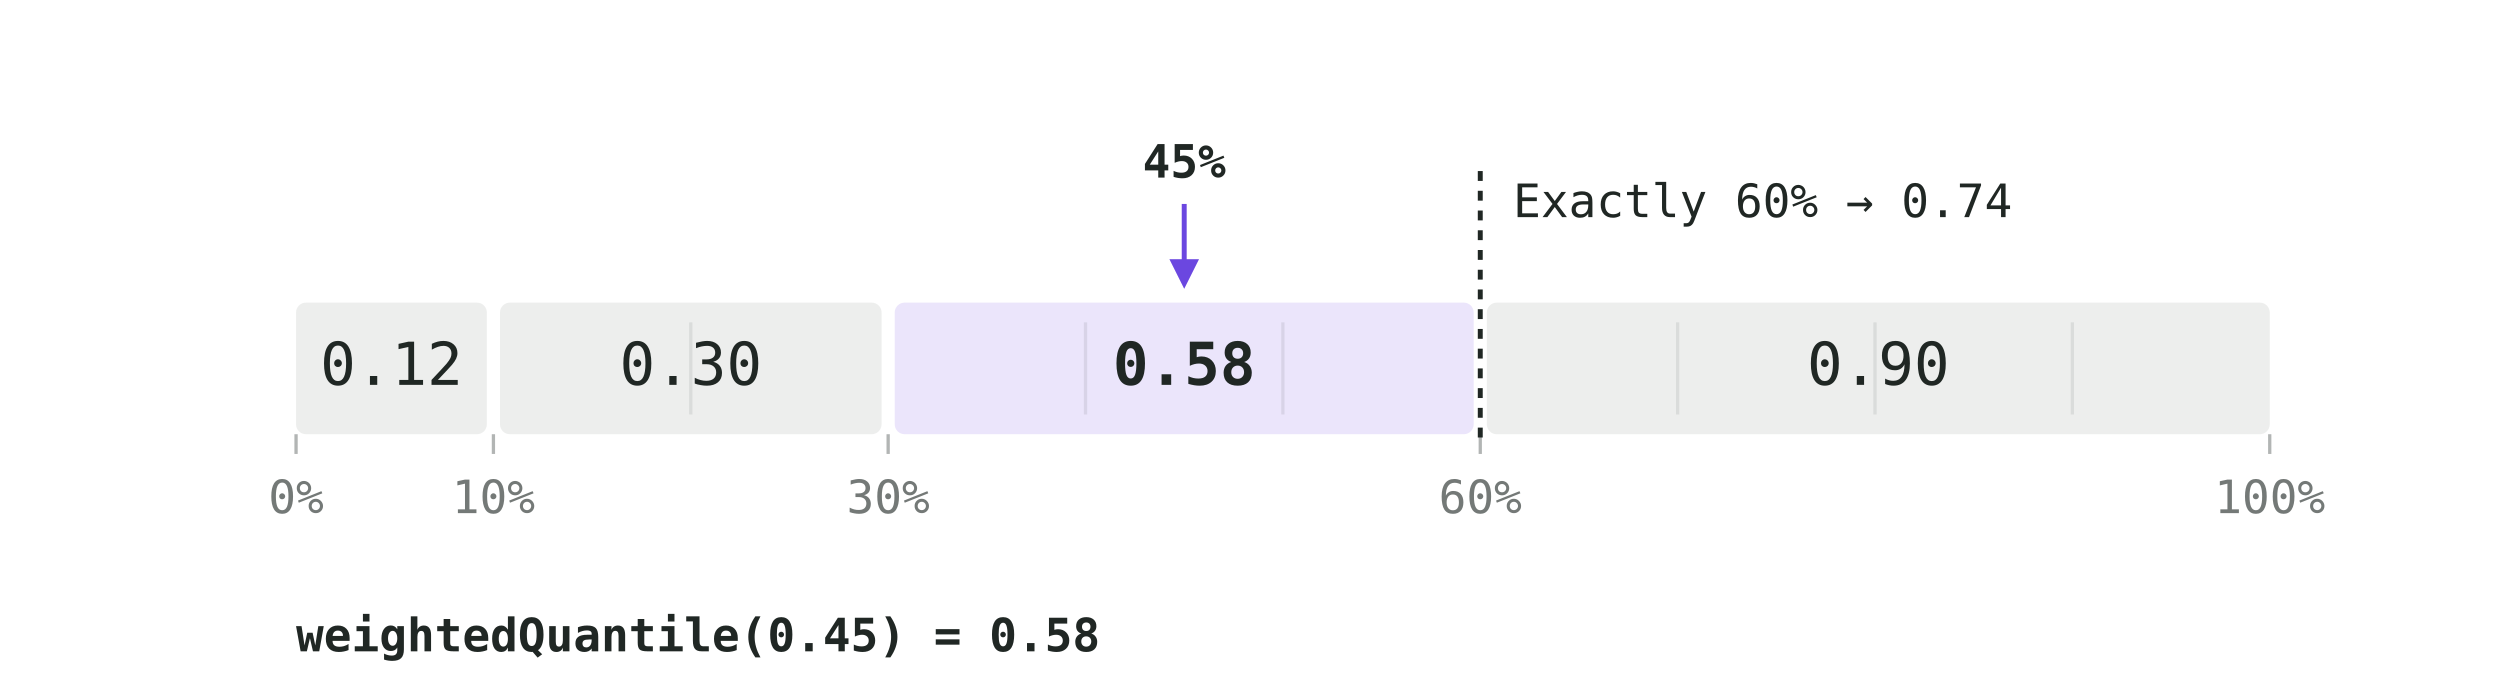
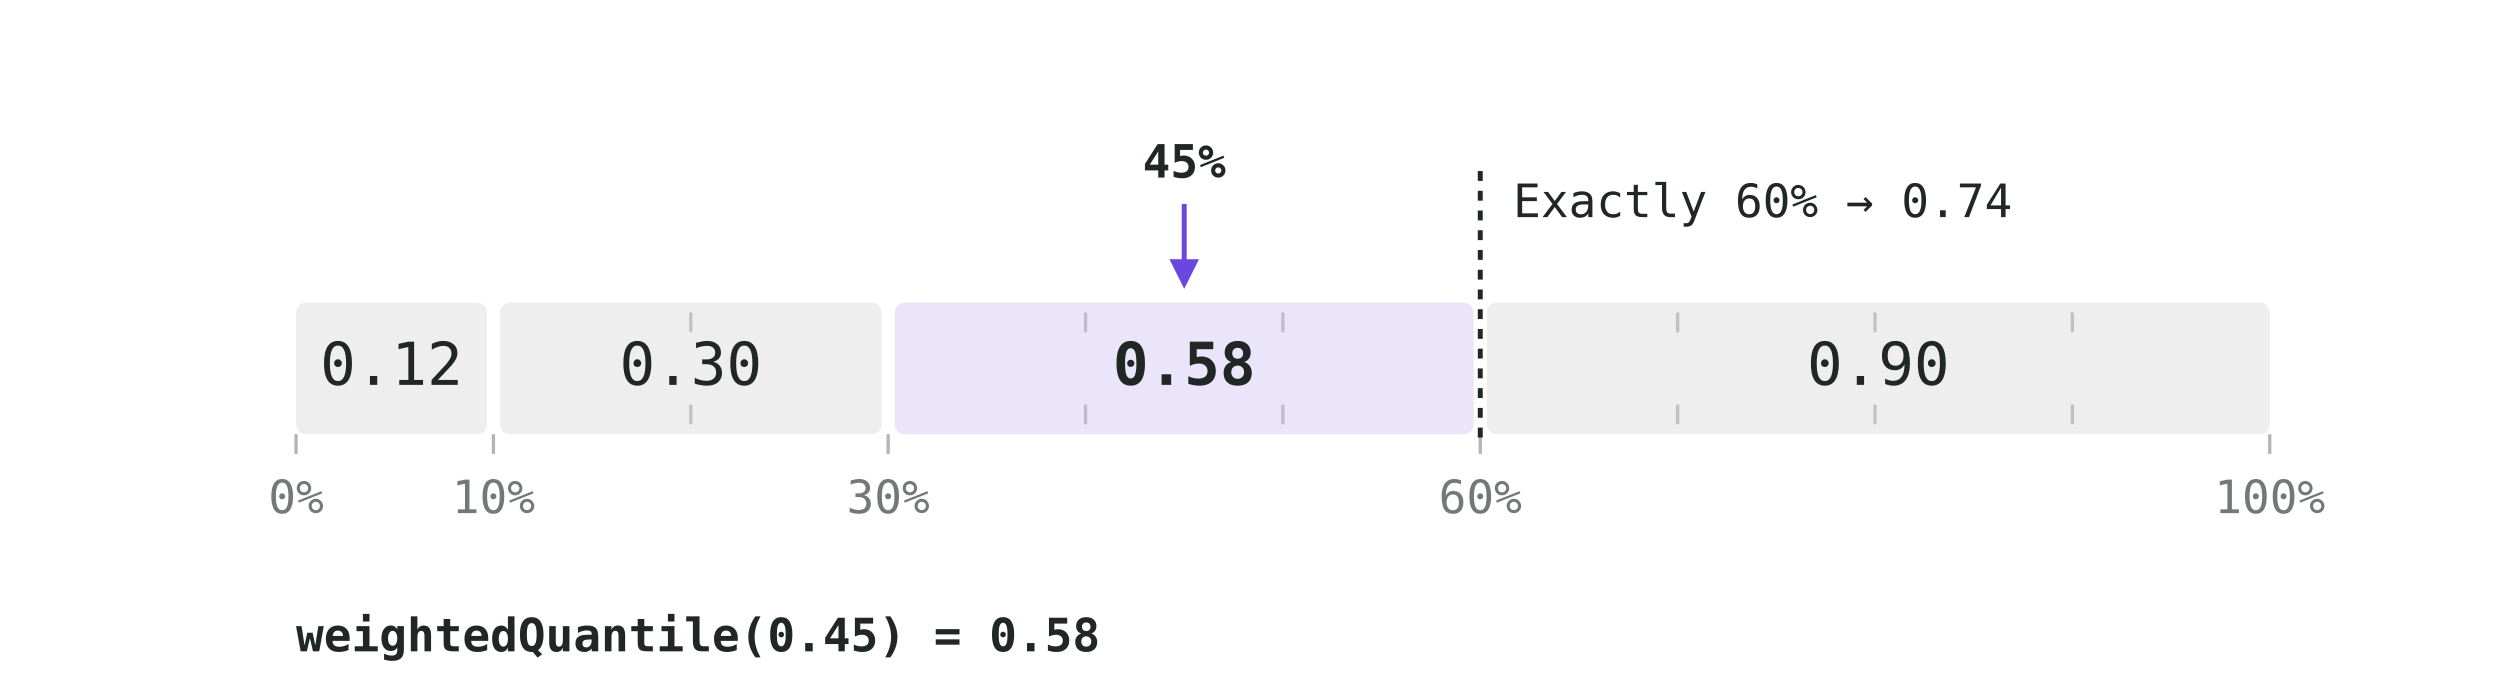
<svg xmlns="http://www.w3.org/2000/svg" viewBox="0 0 760 210" role="img" aria-labelledby="title desc">
  <style>
text{font-family:"Avenir Next","Segoe UI",Arial,sans-serif;font-size:15px;fill:#202724}
.num{font-family:"SFMono-Regular","SF Mono",Menlo,Consolas,monospace;font-size:14px}
.small{font-size:12.5px}.big{font-size:18px}.strong{font-weight:600}
.muted{fill-opacity:.62}.faint{opacity:.4}.half{opacity:.5}
.grid{fill:none;stroke:#202724;stroke-opacity:.09}
.guide{fill:none;stroke:#202724;stroke-opacity:.22}
.axis{fill:none;stroke:#202724;stroke-opacity:.34}
.ink{fill:#202724}.ink-line{fill:none;stroke:#202724}.ink-wash{fill:#202724;fill-opacity:.08}
.ring{stroke:#f2f4f2;stroke-width:2;paint-order:stroke}.gap{stroke:#f2f4f2;stroke-width:2}
.violet{fill:#6b47e0}.violet-line{fill:none;stroke:#6b47e0}.violet-wash{fill:#6b47e0;fill-opacity:.14}
.rose{fill:#c93f78}.rose-line{fill:none;stroke:#c93f78}.rose-wash{fill:#c93f78;fill-opacity:.14}
.amber{fill:#a8740c}.amber-line{fill:none;stroke:#a8740c}.amber-wash{fill:#a8740c;fill-opacity:.16}
.h0{stop-color:#3557e6}.h1{stop-color:#6b47e0}.h2{stop-color:#d9467f}
.land0{stop-color:#6b47e0;stop-opacity:.12}.land1{stop-color:#6b47e0;stop-opacity:.01}
.halo{opacity:0}
.m{font-size:1.12em}.mr,.mi,.mb{font-family:"KaTeX_Main","Latin Modern Roman","STIX Two Text","Cambria","Times New Roman",serif;font-style:normal;font-weight:400}.mb{font-weight:700}.mi{font-family:"KaTeX_Math","Latin Modern Math","STIX Two Text","Cambria Math","Times New Roman",serif;font-style:italic}
@media (prefers-color-scheme:dark){
text{fill:#f2f3ed}.muted{fill-opacity:.58}
.grid{stroke:#f2f3ed;stroke-opacity:.08}.guide{stroke:#f2f3ed;stroke-opacity:.2}.axis{stroke:#f2f3ed;stroke-opacity:.3}
.ink{fill:#f2f3ed}.ink-line{stroke:#f2f3ed}.ink-wash{fill:#f2f3ed;fill-opacity:.1}
.ring{stroke:#0b1016}.gap{stroke:#0b1016}
.violet{fill:#8f6bff}.violet-line{stroke:#8f6bff}.violet-wash{fill:#8f6bff;fill-opacity:.22}
.rose{fill:#e06296}.rose-line{stroke:#e06296}.rose-wash{fill:#e06296;fill-opacity:.2}
.amber{fill:#b98b24}.amber-line{stroke:#b98b24}.amber-wash{fill:#b98b24;fill-opacity:.22}
.h0{stop-color:#4a72ff}.h1{stop-color:#8f6bff}.h2{stop-color:#ff92bd}
.land0{stop-color:#6f8cff;stop-opacity:.16}.land1{stop-color:#6f8cff;stop-opacity:.02}
.halo{opacity:.55}
}
</style>
  <defs>
    <filter id="glow" x="-1" y="-1" width="3" height="3">
      <feGaussianBlur stdDeviation="3" />
    </filter>
    <marker id="tip-ink" viewBox="0 0 10 10" refX="8" refY="5" markerWidth="6" markerHeight="6" orient="auto-start-reverse">
      <path class="ink" d="M0 0L10 5L0 10Z" />
    </marker>
    <marker id="tip-violet" viewBox="0 0 10 10" refX="8" refY="5" markerWidth="6" markerHeight="6" orient="auto-start-reverse">
      <path class="violet" d="M0 0L10 5L0 10Z" />
    </marker>
    <marker id="tip-rose" viewBox="0 0 10 10" refX="8" refY="5" markerWidth="6" markerHeight="6" orient="auto-start-reverse">
      <path class="rose" d="M0 0L10 5L0 10Z" />
    </marker>
    <marker id="tip-amber" viewBox="0 0 10 10" refX="8" refY="5" markerWidth="6" markerHeight="6" orient="auto-start-reverse">
      <path class="amber" d="M0 0L10 5L0 10Z" />
    </marker>
  </defs>
  <path class="violet-line" d="M360 62L360 86" stroke-width="1.5" marker-end="url(#tip-violet)" />
  <text class="num strong" x="360" y="54" text-anchor="middle">45%</text>
  <path class="ink-line" d="M450 52L450 134" stroke-width="1.5" stroke-dasharray="3 3" />
  <text class="num" x="460" y="66">Exactly 60% → 0.74</text>
  <rect class="ink-wash" x="90" y="92" width="58" height="40" rx="3" />
  <text class="num big" x="119" y="117" text-anchor="middle">0.12</text>
  <rect class="ink-wash" x="152" y="92" width="116" height="40" rx="3" />
-   <path class="grid" d="M210 98L210 126" />
+   <path class="guide" d="M210 95v6M210 123v6" />
  <text class="num big" x="210" y="117" text-anchor="middle">0.30</text>
  <rect class="violet-wash" x="272" y="92" width="176" height="40" rx="3" />
-   <path class="grid" d="M330 98L330 126" />
-   <path class="grid" d="M390 98L390 126" />
+   <path class="guide" d="M330 95v6M330 123v6" />
+   <path class="guide" d="M390 95v6M390 123v6" />
  <text class="num big strong" x="360" y="117" text-anchor="middle">0.58</text>
  <rect class="ink-wash" x="452" y="92" width="238" height="40" rx="3" />
-   <path class="grid" d="M510 98L510 126" />
-   <path class="grid" d="M570 98L570 126" />
-   <path class="grid" d="M630 98L630 126" />
+   <path class="guide" d="M510 95v6M510 123v6" />
+   <path class="guide" d="M570 95v6M570 123v6" />
+   <path class="guide" d="M630 95v6M630 123v6" />
  <text class="num big" x="571" y="117" text-anchor="middle">0.90</text>
  <path class="axis" d="M90 132L90 138" />
  <text class="num muted" x="90" y="156" text-anchor="middle">0%</text>
  <path class="axis" d="M150 132L150 138" />
  <text class="num muted" x="150" y="156" text-anchor="middle">10%</text>
  <path class="axis" d="M270 132L270 138" />
  <text class="num muted" x="270" y="156" text-anchor="middle">30%</text>
  <path class="axis" d="M450 132L450 138" />
  <text class="num muted" x="450" y="156" text-anchor="middle">60%</text>
  <path class="axis" d="M690 132L690 138" />
  <text class="num muted" x="690" y="156" text-anchor="middle">100%</text>
  <text class="num strong" x="90" y="198">weightedQuantile(0.45) = 0.58</text>
</svg>
